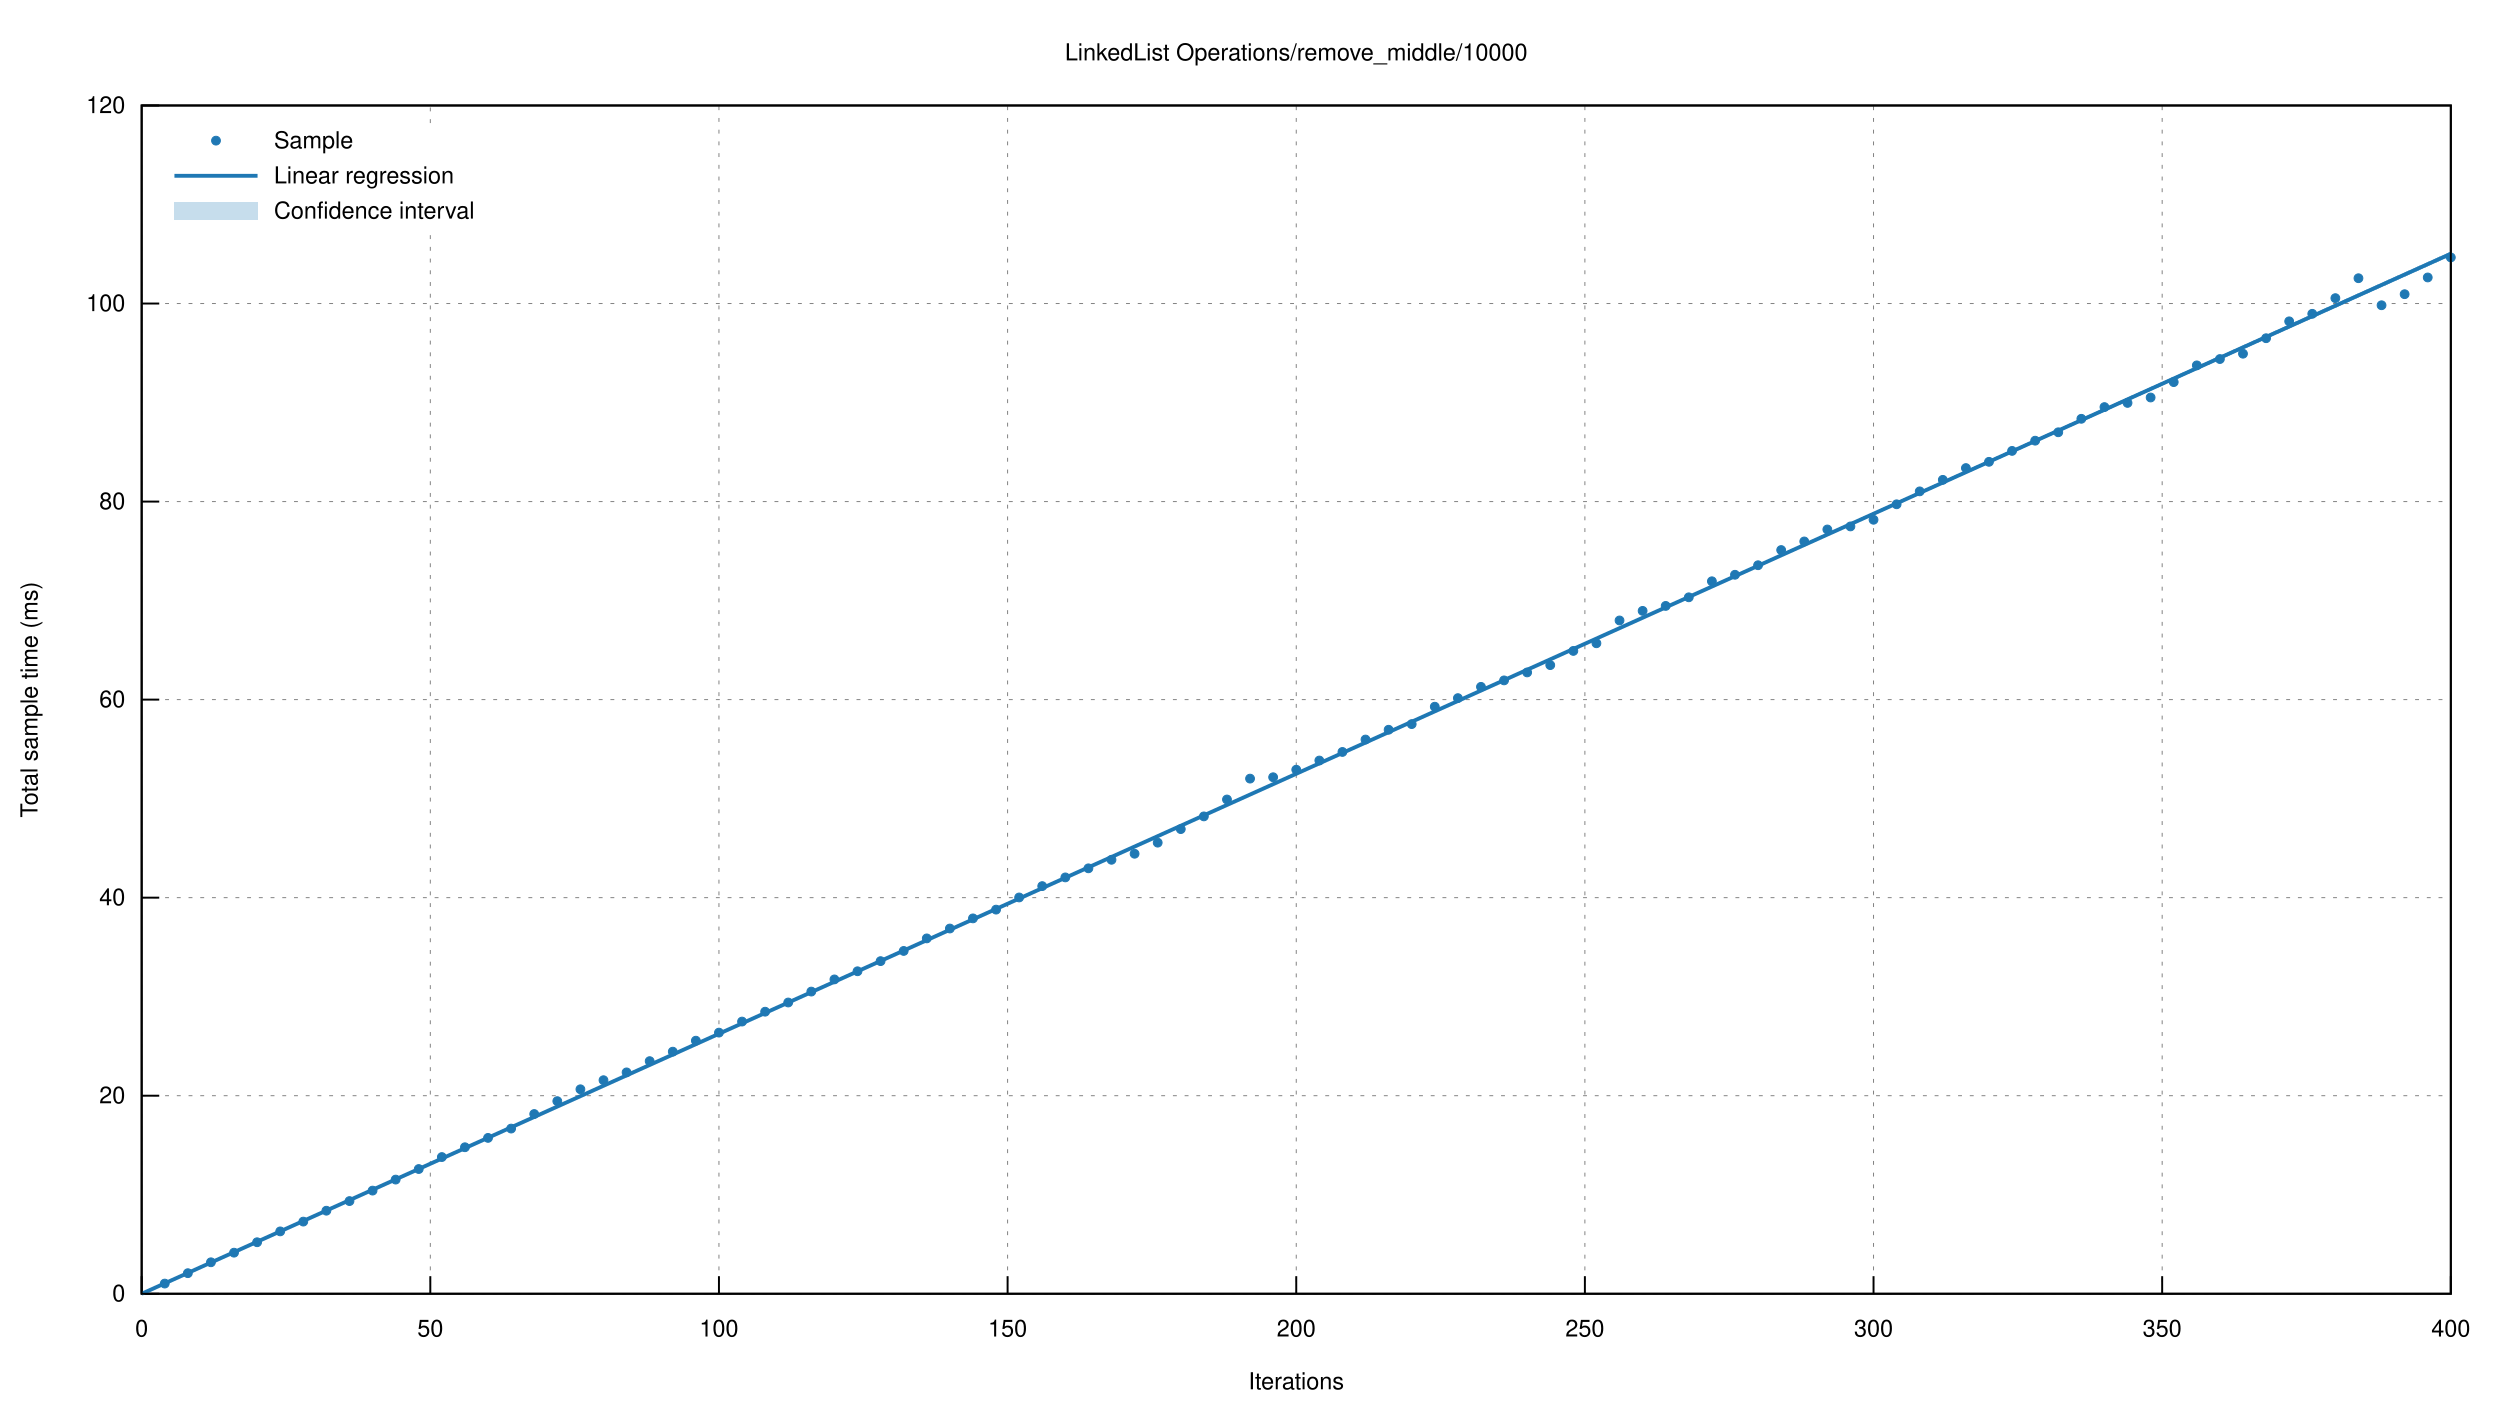
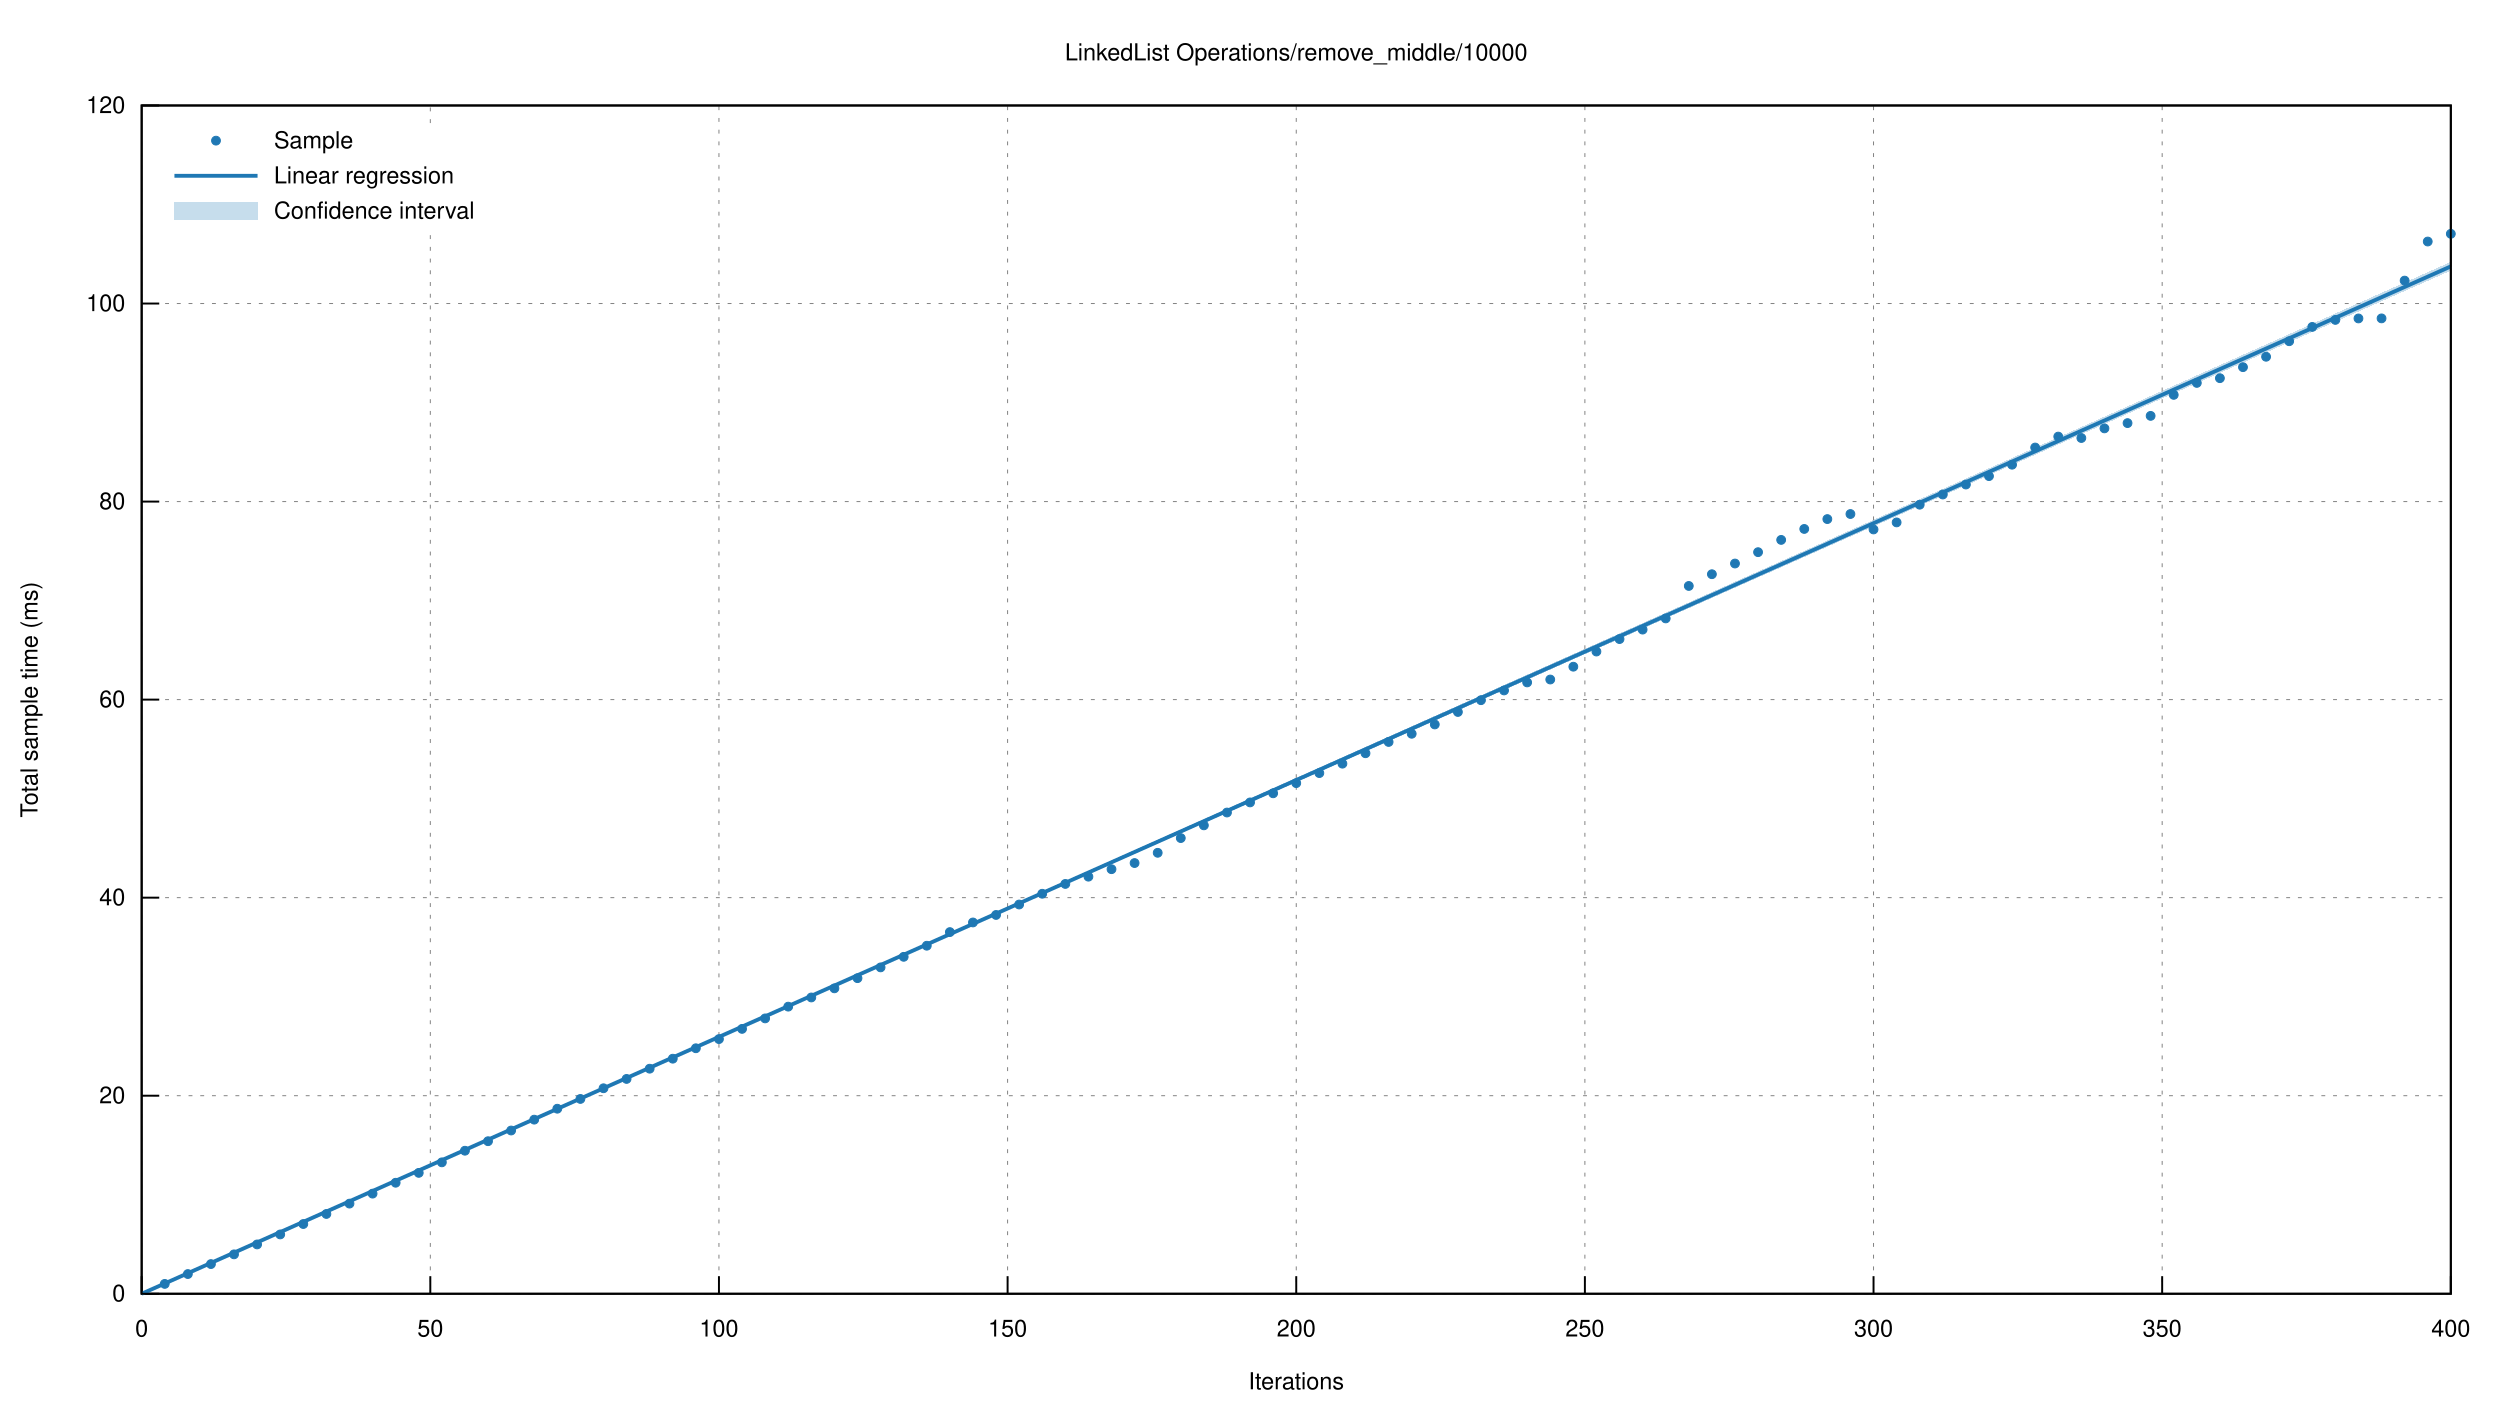
<svg xmlns="http://www.w3.org/2000/svg" xmlns:xlink="http://www.w3.org/1999/xlink" viewBox="0 0 1280 720">
  <g id="gnuplot_canvas">
    <rect x="0" y="0" width="1280" height="720" fill="none" />
    <defs>
      <circle id="gpDot" r="0.5" stroke-width="0.5" stroke="currentColor" />
      <path id="gpPt0" stroke-width="0.222" stroke="currentColor" d="M-1,0 h2 M0,-1 v2" />
      <path id="gpPt1" stroke-width="0.222" stroke="currentColor" d="M-1,-1 L1,1 M1,-1 L-1,1" />
      <path id="gpPt2" stroke-width="0.222" stroke="currentColor" d="M-1,0 L1,0 M0,-1 L0,1 M-1,-1 L1,1 M-1,1 L1,-1" />
      <rect id="gpPt3" stroke-width="0.222" stroke="currentColor" x="-1" y="-1" width="2" height="2" />
      <rect id="gpPt4" stroke-width="0.222" stroke="currentColor" fill="currentColor" x="-1" y="-1" width="2" height="2" />
      <circle id="gpPt5" stroke-width="0.222" stroke="currentColor" cx="0" cy="0" r="1" />
      <use xlink:href="#gpPt5" id="gpPt6" fill="currentColor" stroke="none" />
      <path id="gpPt7" stroke-width="0.222" stroke="currentColor" d="M0,-1.33 L-1.33,0.67 L1.33,0.67 z" />
      <use xlink:href="#gpPt7" id="gpPt8" fill="currentColor" stroke="none" />
      <use xlink:href="#gpPt7" id="gpPt9" stroke="currentColor" transform="rotate(180)" />
      <use xlink:href="#gpPt9" id="gpPt10" fill="currentColor" stroke="none" />
      <use xlink:href="#gpPt3" id="gpPt11" stroke="currentColor" transform="rotate(45)" />
      <use xlink:href="#gpPt11" id="gpPt12" fill="currentColor" stroke="none" />
      <path id="gpPt13" stroke-width="0.222" stroke="currentColor" d="M0,1.330 L1.265,0.411 L0.782,-1.067 L-0.782,-1.076 L-1.265,0.411 z" />
      <use xlink:href="#gpPt13" id="gpPt14" fill="currentColor" stroke="none" />
      <filter id="textbox" filterUnits="objectBoundingBox" x="0" y="0" height="1" width="1">
        <feFlood flood-color="white" flood-opacity="1" result="bgnd" />
        <feComposite in="SourceGraphic" in2="bgnd" operator="atop" />
      </filter>
      <filter id="greybox" filterUnits="objectBoundingBox" x="0" y="0" height="1" width="1">
        <feFlood flood-color="lightgrey" flood-opacity="1" result="grey" />
        <feComposite in="SourceGraphic" in2="grey" operator="atop" />
      </filter>
    </defs>
    <g fill="none" color="white" stroke="currentColor" stroke-width="1.00" stroke-linecap="butt" stroke-linejoin="miter">
</g>
    <g fill="none" color="black" stroke="currentColor" stroke-width="1.00" stroke-linecap="butt" stroke-linejoin="miter">
</g>
    <g fill="none" color="black" stroke="black" stroke-width="0.50" stroke-linecap="butt" stroke-linejoin="miter">
</g>
    <g fill="none" color="gray" stroke="currentColor" stroke-width="0.50" stroke-linecap="butt" stroke-linejoin="miter">
      <path stroke="gray" stroke-dasharray="2,4" class="gridline" d="M72.53,662.40 L1254.82,662.40  " />
    </g>
    <g fill="none" color="gray" stroke="gray" stroke-width="1.00" stroke-linecap="butt" stroke-linejoin="miter">
</g>
    <g fill="none" color="black" stroke="currentColor" stroke-width="1.00" stroke-linecap="butt" stroke-linejoin="miter">
      <path stroke="black" d="M72.53,662.40 L81.53,662.40  " />
      <g transform="translate(64.14,666.30)" stroke="none" fill="black" font-family="Helvetica" font-size="12.00" text-anchor="end">
        <text>
          <tspan font-family="Helvetica"> 0</tspan>
        </text>
      </g>
    </g>
    <g fill="none" color="black" stroke="currentColor" stroke-width="1.00" stroke-linecap="butt" stroke-linejoin="miter">
</g>
    <g fill="none" color="black" stroke="black" stroke-width="0.50" stroke-linecap="butt" stroke-linejoin="miter">
</g>
    <g fill="none" color="gray" stroke="currentColor" stroke-width="0.50" stroke-linecap="butt" stroke-linejoin="miter">
      <path stroke="gray" stroke-dasharray="2,4" class="gridline" d="M72.53,561.00 L1254.82,561.00  " />
    </g>
    <g fill="none" color="gray" stroke="gray" stroke-width="1.00" stroke-linecap="butt" stroke-linejoin="miter">
</g>
    <g fill="none" color="black" stroke="currentColor" stroke-width="1.00" stroke-linecap="butt" stroke-linejoin="miter">
      <path stroke="black" d="M72.53,561.00 L81.53,561.00  " />
      <g transform="translate(64.14,564.90)" stroke="none" fill="black" font-family="Helvetica" font-size="12.00" text-anchor="end">
        <text>
          <tspan font-family="Helvetica"> 20</tspan>
        </text>
      </g>
    </g>
    <g fill="none" color="black" stroke="currentColor" stroke-width="1.00" stroke-linecap="butt" stroke-linejoin="miter">
</g>
    <g fill="none" color="black" stroke="black" stroke-width="0.50" stroke-linecap="butt" stroke-linejoin="miter">
</g>
    <g fill="none" color="gray" stroke="currentColor" stroke-width="0.50" stroke-linecap="butt" stroke-linejoin="miter">
      <path stroke="gray" stroke-dasharray="2,4" class="gridline" d="M72.53,459.60 L1254.82,459.60  " />
    </g>
    <g fill="none" color="gray" stroke="gray" stroke-width="1.00" stroke-linecap="butt" stroke-linejoin="miter">
</g>
    <g fill="none" color="black" stroke="currentColor" stroke-width="1.00" stroke-linecap="butt" stroke-linejoin="miter">
      <path stroke="black" d="M72.53,459.60 L81.53,459.60  " />
      <g transform="translate(64.14,463.50)" stroke="none" fill="black" font-family="Helvetica" font-size="12.00" text-anchor="end">
        <text>
          <tspan font-family="Helvetica"> 40</tspan>
        </text>
      </g>
    </g>
    <g fill="none" color="black" stroke="currentColor" stroke-width="1.00" stroke-linecap="butt" stroke-linejoin="miter">
</g>
    <g fill="none" color="black" stroke="black" stroke-width="0.50" stroke-linecap="butt" stroke-linejoin="miter">
</g>
    <g fill="none" color="gray" stroke="currentColor" stroke-width="0.50" stroke-linecap="butt" stroke-linejoin="miter">
      <path stroke="gray" stroke-dasharray="2,4" class="gridline" d="M72.53,358.20 L1254.82,358.20  " />
    </g>
    <g fill="none" color="gray" stroke="gray" stroke-width="1.00" stroke-linecap="butt" stroke-linejoin="miter">
</g>
    <g fill="none" color="black" stroke="currentColor" stroke-width="1.00" stroke-linecap="butt" stroke-linejoin="miter">
      <path stroke="black" d="M72.53,358.20 L81.53,358.20  " />
      <g transform="translate(64.14,362.10)" stroke="none" fill="black" font-family="Helvetica" font-size="12.00" text-anchor="end">
        <text>
          <tspan font-family="Helvetica"> 60</tspan>
        </text>
      </g>
    </g>
    <g fill="none" color="black" stroke="currentColor" stroke-width="1.00" stroke-linecap="butt" stroke-linejoin="miter">
</g>
    <g fill="none" color="black" stroke="black" stroke-width="0.50" stroke-linecap="butt" stroke-linejoin="miter">
</g>
    <g fill="none" color="gray" stroke="currentColor" stroke-width="0.50" stroke-linecap="butt" stroke-linejoin="miter">
      <path stroke="gray" stroke-dasharray="2,4" class="gridline" d="M72.53,256.81 L1254.82,256.81  " />
    </g>
    <g fill="none" color="gray" stroke="gray" stroke-width="1.00" stroke-linecap="butt" stroke-linejoin="miter">
</g>
    <g fill="none" color="black" stroke="currentColor" stroke-width="1.00" stroke-linecap="butt" stroke-linejoin="miter">
      <path stroke="black" d="M72.53,256.81 L81.53,256.81  " />
      <g transform="translate(64.14,260.71)" stroke="none" fill="black" font-family="Helvetica" font-size="12.00" text-anchor="end">
        <text>
          <tspan font-family="Helvetica"> 80</tspan>
        </text>
      </g>
    </g>
    <g fill="none" color="black" stroke="currentColor" stroke-width="1.00" stroke-linecap="butt" stroke-linejoin="miter">
</g>
    <g fill="none" color="black" stroke="black" stroke-width="0.50" stroke-linecap="butt" stroke-linejoin="miter">
</g>
    <g fill="none" color="gray" stroke="currentColor" stroke-width="0.50" stroke-linecap="butt" stroke-linejoin="miter">
      <path stroke="gray" stroke-dasharray="2,4" class="gridline" d="M72.53,155.41 L1254.82,155.41  " />
    </g>
    <g fill="none" color="gray" stroke="gray" stroke-width="1.00" stroke-linecap="butt" stroke-linejoin="miter">
</g>
    <g fill="none" color="black" stroke="currentColor" stroke-width="1.00" stroke-linecap="butt" stroke-linejoin="miter">
      <path stroke="black" d="M72.53,155.41 L81.53,155.41  " />
      <g transform="translate(64.14,159.31)" stroke="none" fill="black" font-family="Helvetica" font-size="12.00" text-anchor="end">
        <text>
          <tspan font-family="Helvetica"> 100</tspan>
        </text>
      </g>
    </g>
    <g fill="none" color="black" stroke="currentColor" stroke-width="1.00" stroke-linecap="butt" stroke-linejoin="miter">
</g>
    <g fill="none" color="black" stroke="black" stroke-width="0.50" stroke-linecap="butt" stroke-linejoin="miter">
</g>
    <g fill="none" color="gray" stroke="currentColor" stroke-width="0.50" stroke-linecap="butt" stroke-linejoin="miter">
      <path stroke="gray" stroke-dasharray="2,4" class="gridline" d="M72.53,54.01 L1254.82,54.01  " />
    </g>
    <g fill="none" color="gray" stroke="gray" stroke-width="1.00" stroke-linecap="butt" stroke-linejoin="miter">
</g>
    <g fill="none" color="black" stroke="currentColor" stroke-width="1.00" stroke-linecap="butt" stroke-linejoin="miter">
      <path stroke="black" d="M72.53,54.01 L81.53,54.01  " />
      <g transform="translate(64.14,57.91)" stroke="none" fill="black" font-family="Helvetica" font-size="12.00" text-anchor="end">
        <text>
          <tspan font-family="Helvetica"> 120</tspan>
        </text>
      </g>
    </g>
    <g fill="none" color="black" stroke="currentColor" stroke-width="1.00" stroke-linecap="butt" stroke-linejoin="miter">
</g>
    <g fill="none" color="black" stroke="black" stroke-width="0.50" stroke-linecap="butt" stroke-linejoin="miter">
</g>
    <g fill="none" color="gray" stroke="currentColor" stroke-width="0.50" stroke-linecap="butt" stroke-linejoin="miter">
      <path stroke="gray" stroke-dasharray="2,4" class="gridline" d="M72.53,662.40 L72.53,54.01  " />
    </g>
    <g fill="none" color="gray" stroke="gray" stroke-width="1.00" stroke-linecap="butt" stroke-linejoin="miter">
</g>
    <g fill="none" color="black" stroke="currentColor" stroke-width="1.00" stroke-linecap="butt" stroke-linejoin="miter">
      <path stroke="black" d="M72.53,662.40 L72.53,653.40  " />
      <g transform="translate(72.53,684.30)" stroke="none" fill="black" font-family="Helvetica" font-size="12.00" text-anchor="middle">
        <text>
          <tspan font-family="Helvetica"> 0</tspan>
        </text>
      </g>
    </g>
    <g fill="none" color="black" stroke="currentColor" stroke-width="1.00" stroke-linecap="butt" stroke-linejoin="miter">
</g>
    <g fill="none" color="black" stroke="black" stroke-width="0.50" stroke-linecap="butt" stroke-linejoin="miter">
</g>
    <g fill="none" color="gray" stroke="currentColor" stroke-width="0.50" stroke-linecap="butt" stroke-linejoin="miter">
      <path stroke="gray" stroke-dasharray="2,4" class="gridline" d="M220.32,662.40 L220.32,117.01 M220.32,63.01 L220.32,54.01  " />
    </g>
    <g fill="none" color="gray" stroke="gray" stroke-width="1.00" stroke-linecap="butt" stroke-linejoin="miter">
</g>
    <g fill="none" color="black" stroke="currentColor" stroke-width="1.00" stroke-linecap="butt" stroke-linejoin="miter">
      <path stroke="black" d="M220.32,662.40 L220.32,653.40  " />
      <g transform="translate(220.32,684.30)" stroke="none" fill="black" font-family="Helvetica" font-size="12.00" text-anchor="middle">
        <text>
          <tspan font-family="Helvetica"> 50</tspan>
        </text>
      </g>
    </g>
    <g fill="none" color="black" stroke="currentColor" stroke-width="1.00" stroke-linecap="butt" stroke-linejoin="miter">
</g>
    <g fill="none" color="black" stroke="black" stroke-width="0.50" stroke-linecap="butt" stroke-linejoin="miter">
</g>
    <g fill="none" color="gray" stroke="currentColor" stroke-width="0.50" stroke-linecap="butt" stroke-linejoin="miter">
      <path stroke="gray" stroke-dasharray="2,4" class="gridline" d="M368.10,662.40 L368.10,54.01  " />
    </g>
    <g fill="none" color="gray" stroke="gray" stroke-width="1.00" stroke-linecap="butt" stroke-linejoin="miter">
</g>
    <g fill="none" color="black" stroke="currentColor" stroke-width="1.00" stroke-linecap="butt" stroke-linejoin="miter">
      <path stroke="black" d="M368.10,662.40 L368.10,653.40  " />
      <g transform="translate(368.10,684.30)" stroke="none" fill="black" font-family="Helvetica" font-size="12.00" text-anchor="middle">
        <text>
          <tspan font-family="Helvetica"> 100</tspan>
        </text>
      </g>
    </g>
    <g fill="none" color="black" stroke="currentColor" stroke-width="1.00" stroke-linecap="butt" stroke-linejoin="miter">
</g>
    <g fill="none" color="black" stroke="black" stroke-width="0.50" stroke-linecap="butt" stroke-linejoin="miter">
</g>
    <g fill="none" color="gray" stroke="currentColor" stroke-width="0.50" stroke-linecap="butt" stroke-linejoin="miter">
      <path stroke="gray" stroke-dasharray="2,4" class="gridline" d="M515.89,662.40 L515.89,54.01  " />
    </g>
    <g fill="none" color="gray" stroke="gray" stroke-width="1.00" stroke-linecap="butt" stroke-linejoin="miter">
</g>
    <g fill="none" color="black" stroke="currentColor" stroke-width="1.00" stroke-linecap="butt" stroke-linejoin="miter">
      <path stroke="black" d="M515.89,662.40 L515.89,653.40  " />
      <g transform="translate(515.89,684.30)" stroke="none" fill="black" font-family="Helvetica" font-size="12.00" text-anchor="middle">
        <text>
          <tspan font-family="Helvetica"> 150</tspan>
        </text>
      </g>
    </g>
    <g fill="none" color="black" stroke="currentColor" stroke-width="1.00" stroke-linecap="butt" stroke-linejoin="miter">
</g>
    <g fill="none" color="black" stroke="black" stroke-width="0.50" stroke-linecap="butt" stroke-linejoin="miter">
</g>
    <g fill="none" color="gray" stroke="currentColor" stroke-width="0.50" stroke-linecap="butt" stroke-linejoin="miter">
      <path stroke="gray" stroke-dasharray="2,4" class="gridline" d="M663.68,662.40 L663.68,54.01  " />
    </g>
    <g fill="none" color="gray" stroke="gray" stroke-width="1.00" stroke-linecap="butt" stroke-linejoin="miter">
</g>
    <g fill="none" color="black" stroke="currentColor" stroke-width="1.00" stroke-linecap="butt" stroke-linejoin="miter">
      <path stroke="black" d="M663.68,662.40 L663.68,653.40  " />
      <g transform="translate(663.68,684.30)" stroke="none" fill="black" font-family="Helvetica" font-size="12.00" text-anchor="middle">
        <text>
          <tspan font-family="Helvetica"> 200</tspan>
        </text>
      </g>
    </g>
    <g fill="none" color="black" stroke="currentColor" stroke-width="1.00" stroke-linecap="butt" stroke-linejoin="miter">
</g>
    <g fill="none" color="black" stroke="black" stroke-width="0.50" stroke-linecap="butt" stroke-linejoin="miter">
</g>
    <g fill="none" color="gray" stroke="currentColor" stroke-width="0.50" stroke-linecap="butt" stroke-linejoin="miter">
      <path stroke="gray" stroke-dasharray="2,4" class="gridline" d="M811.46,662.40 L811.46,54.01  " />
    </g>
    <g fill="none" color="gray" stroke="gray" stroke-width="1.00" stroke-linecap="butt" stroke-linejoin="miter">
</g>
    <g fill="none" color="black" stroke="currentColor" stroke-width="1.00" stroke-linecap="butt" stroke-linejoin="miter">
      <path stroke="black" d="M811.46,662.40 L811.46,653.40  " />
      <g transform="translate(811.46,684.30)" stroke="none" fill="black" font-family="Helvetica" font-size="12.00" text-anchor="middle">
        <text>
          <tspan font-family="Helvetica"> 250</tspan>
        </text>
      </g>
    </g>
    <g fill="none" color="black" stroke="currentColor" stroke-width="1.00" stroke-linecap="butt" stroke-linejoin="miter">
</g>
    <g fill="none" color="black" stroke="black" stroke-width="0.50" stroke-linecap="butt" stroke-linejoin="miter">
</g>
    <g fill="none" color="gray" stroke="currentColor" stroke-width="0.50" stroke-linecap="butt" stroke-linejoin="miter">
      <path stroke="gray" stroke-dasharray="2,4" class="gridline" d="M959.25,662.40 L959.25,54.01  " />
    </g>
    <g fill="none" color="gray" stroke="gray" stroke-width="1.00" stroke-linecap="butt" stroke-linejoin="miter">
</g>
    <g fill="none" color="black" stroke="currentColor" stroke-width="1.00" stroke-linecap="butt" stroke-linejoin="miter">
      <path stroke="black" d="M959.25,662.40 L959.25,653.40  " />
      <g transform="translate(959.25,684.30)" stroke="none" fill="black" font-family="Helvetica" font-size="12.00" text-anchor="middle">
        <text>
          <tspan font-family="Helvetica"> 300</tspan>
        </text>
      </g>
    </g>
    <g fill="none" color="black" stroke="currentColor" stroke-width="1.00" stroke-linecap="butt" stroke-linejoin="miter">
</g>
    <g fill="none" color="black" stroke="black" stroke-width="0.50" stroke-linecap="butt" stroke-linejoin="miter">
</g>
    <g fill="none" color="gray" stroke="currentColor" stroke-width="0.50" stroke-linecap="butt" stroke-linejoin="miter">
      <path stroke="gray" stroke-dasharray="2,4" class="gridline" d="M1107.03,662.40 L1107.03,54.01  " />
    </g>
    <g fill="none" color="gray" stroke="gray" stroke-width="1.00" stroke-linecap="butt" stroke-linejoin="miter">
</g>
    <g fill="none" color="black" stroke="currentColor" stroke-width="1.00" stroke-linecap="butt" stroke-linejoin="miter">
      <path stroke="black" d="M1107.03,662.40 L1107.03,653.40  " />
      <g transform="translate(1107.03,684.30)" stroke="none" fill="black" font-family="Helvetica" font-size="12.00" text-anchor="middle">
        <text>
          <tspan font-family="Helvetica"> 350</tspan>
        </text>
      </g>
    </g>
    <g fill="none" color="black" stroke="currentColor" stroke-width="1.00" stroke-linecap="butt" stroke-linejoin="miter">
</g>
    <g fill="none" color="black" stroke="black" stroke-width="0.50" stroke-linecap="butt" stroke-linejoin="miter">
</g>
    <g fill="none" color="gray" stroke="currentColor" stroke-width="0.50" stroke-linecap="butt" stroke-linejoin="miter">
      <path stroke="gray" stroke-dasharray="2,4" class="gridline" d="M1254.82,662.40 L1254.82,54.01  " />
    </g>
    <g fill="none" color="gray" stroke="gray" stroke-width="1.00" stroke-linecap="butt" stroke-linejoin="miter">
</g>
    <g fill="none" color="black" stroke="currentColor" stroke-width="1.00" stroke-linecap="butt" stroke-linejoin="miter">
      <path stroke="black" d="M1254.82,662.40 L1254.82,653.40  " />
      <g transform="translate(1254.82,684.30)" stroke="none" fill="black" font-family="Helvetica" font-size="12.00" text-anchor="middle">
        <text>
          <tspan font-family="Helvetica"> 400</tspan>
        </text>
      </g>
    </g>
    <g fill="none" color="black" stroke="currentColor" stroke-width="1.00" stroke-linecap="butt" stroke-linejoin="miter">
</g>
    <g fill="none" color="black" stroke="currentColor" stroke-width="1.00" stroke-linecap="butt" stroke-linejoin="miter">
      <path stroke="black" d="M72.53,54.01 L72.53,662.40 L1254.82,662.40 L1254.82,54.01 L72.53,54.01 Z  " />
    </g>
    <g fill="none" color="black" stroke="currentColor" stroke-width="1.00" stroke-linecap="butt" stroke-linejoin="miter">
</g>
    <g id="gnuplot_plot_1">
      <g fill="none" color="black" stroke="currentColor" stroke-width="1.00" stroke-linecap="butt" stroke-linejoin="miter">
        <g transform="translate(140.26,75.91)" stroke="none" fill="black" font-family="Helvetica" font-size="12.00" text-anchor="start">
          <text>
            <tspan font-family="Helvetica">Sample</tspan>
          </text>
        </g>
      </g>
      <g fill="none" color="black" stroke="currentColor" stroke-width="1.00" stroke-linecap="butt" stroke-linejoin="miter">
-         <use xlink:href="#gpPt6" transform="translate(84.35,657.19) scale(2.25)" color="rgb( 31, 120, 180)" />
-         <use xlink:href="#gpPt6" transform="translate(96.18,651.87) scale(2.25)" color="rgb( 31, 120, 180)" />
-         <use xlink:href="#gpPt6" transform="translate(108.00,646.29) scale(2.25)" color="rgb( 31, 120, 180)" />
-         <use xlink:href="#gpPt6" transform="translate(119.82,641.37) scale(2.25)" color="rgb( 31, 120, 180)" />
-         <use xlink:href="#gpPt6" transform="translate(131.64,636.03) scale(2.25)" color="rgb( 31, 120, 180)" />
-         <use xlink:href="#gpPt6" transform="translate(143.47,630.47) scale(2.25)" color="rgb( 31, 120, 180)" />
-         <use xlink:href="#gpPt6" transform="translate(155.29,625.46) scale(2.25)" color="rgb( 31, 120, 180)" />
-         <use xlink:href="#gpPt6" transform="translate(167.11,619.88) scale(2.25)" color="rgb( 31, 120, 180)" />
-         <use xlink:href="#gpPt6" transform="translate(178.94,614.95) scale(2.25)" color="rgb( 31, 120, 180)" />
-         <use xlink:href="#gpPt6" transform="translate(190.76,609.59) scale(2.25)" color="rgb( 31, 120, 180)" />
-         <use xlink:href="#gpPt6" transform="translate(202.58,603.95) scale(2.25)" color="rgb( 31, 120, 180)" />
-         <use xlink:href="#gpPt6" transform="translate(214.40,598.54) scale(2.25)" color="rgb( 31, 120, 180)" />
-         <use xlink:href="#gpPt6" transform="translate(226.23,592.41) scale(2.25)" color="rgb( 31, 120, 180)" />
-         <use xlink:href="#gpPt6" transform="translate(238.05,587.39) scale(2.25)" color="rgb( 31, 120, 180)" />
-         <use xlink:href="#gpPt6" transform="translate(249.87,582.60) scale(2.25)" color="rgb( 31, 120, 180)" />
-         <use xlink:href="#gpPt6" transform="translate(261.70,577.83) scale(2.25)" color="rgb( 31, 120, 180)" />
-         <use xlink:href="#gpPt6" transform="translate(273.52,570.38) scale(2.25)" color="rgb( 31, 120, 180)" />
-         <use xlink:href="#gpPt6" transform="translate(285.34,563.79) scale(2.25)" color="rgb( 31, 120, 180)" />
-         <use xlink:href="#gpPt6" transform="translate(297.17,557.71) scale(2.25)" color="rgb( 31, 120, 180)" />
-         <use xlink:href="#gpPt6" transform="translate(308.99,553.06) scale(2.25)" color="rgb( 31, 120, 180)" />
-         <use xlink:href="#gpPt6" transform="translate(320.81,549.06) scale(2.25)" color="rgb( 31, 120, 180)" />
-         <use xlink:href="#gpPt6" transform="translate(332.63,543.30) scale(2.25)" color="rgb( 31, 120, 180)" />
-         <use xlink:href="#gpPt6" transform="translate(344.46,538.45) scale(2.25)" color="rgb( 31, 120, 180)" />
-         <use xlink:href="#gpPt6" transform="translate(356.28,532.83) scale(2.25)" color="rgb( 31, 120, 180)" />
-         <use xlink:href="#gpPt6" transform="translate(368.10,528.70) scale(2.25)" color="rgb( 31, 120, 180)" />
-         <use xlink:href="#gpPt6" transform="translate(379.93,523.04) scale(2.25)" color="rgb( 31, 120, 180)" />
-         <use xlink:href="#gpPt6" transform="translate(391.75,517.99) scale(2.25)" color="rgb( 31, 120, 180)" />
-         <use xlink:href="#gpPt6" transform="translate(403.57,513.28) scale(2.25)" color="rgb( 31, 120, 180)" />
-         <use xlink:href="#gpPt6" transform="translate(415.39,507.69) scale(2.25)" color="rgb( 31, 120, 180)" />
-         <use xlink:href="#gpPt6" transform="translate(427.22,501.46) scale(2.25)" color="rgb( 31, 120, 180)" />
-         <use xlink:href="#gpPt6" transform="translate(439.04,497.29) scale(2.25)" color="rgb( 31, 120, 180)" />
-         <use xlink:href="#gpPt6" transform="translate(450.86,492.10) scale(2.25)" color="rgb( 31, 120, 180)" />
-         <use xlink:href="#gpPt6" transform="translate(462.69,486.88) scale(2.25)" color="rgb( 31, 120, 180)" />
-         <use xlink:href="#gpPt6" transform="translate(474.51,480.46) scale(2.25)" color="rgb( 31, 120, 180)" />
-         <use xlink:href="#gpPt6" transform="translate(486.33,475.40) scale(2.25)" color="rgb( 31, 120, 180)" />
-         <use xlink:href="#gpPt6" transform="translate(498.15,470.21) scale(2.25)" color="rgb( 31, 120, 180)" />
-         <use xlink:href="#gpPt6" transform="translate(509.98,465.73) scale(2.25)" color="rgb( 31, 120, 180)" />
-         <use xlink:href="#gpPt6" transform="translate(521.80,459.50) scale(2.25)" color="rgb( 31, 120, 180)" />
-         <use xlink:href="#gpPt6" transform="translate(533.62,453.69) scale(2.25)" color="rgb( 31, 120, 180)" />
-         <use xlink:href="#gpPt6" transform="translate(545.45,449.23) scale(2.25)" color="rgb( 31, 120, 180)" />
-         <use xlink:href="#gpPt6" transform="translate(557.27,444.58) scale(2.25)" color="rgb( 31, 120, 180)" />
-         <use xlink:href="#gpPt6" transform="translate(569.09,440.21) scale(2.25)" color="rgb( 31, 120, 180)" />
-         <use xlink:href="#gpPt6" transform="translate(580.91,437.12) scale(2.25)" color="rgb( 31, 120, 180)" />
-         <use xlink:href="#gpPt6" transform="translate(592.74,431.44) scale(2.25)" color="rgb( 31, 120, 180)" />
-         <use xlink:href="#gpPt6" transform="translate(604.56,424.50) scale(2.25)" color="rgb( 31, 120, 180)" />
-         <use xlink:href="#gpPt6" transform="translate(616.38,417.99) scale(2.25)" color="rgb( 31, 120, 180)" />
-         <use xlink:href="#gpPt6" transform="translate(628.21,409.34) scale(2.25)" color="rgb( 31, 120, 180)" />
-         <use xlink:href="#gpPt6" transform="translate(640.03,398.65) scale(2.25)" color="rgb( 31, 120, 180)" />
-         <use xlink:href="#gpPt6" transform="translate(651.85,397.95) scale(2.25)" color="rgb( 31, 120, 180)" />
-         <use xlink:href="#gpPt6" transform="translate(663.68,394.09) scale(2.25)" color="rgb( 31, 120, 180)" />
-         <use xlink:href="#gpPt6" transform="translate(675.50,389.39) scale(2.25)" color="rgb( 31, 120, 180)" />
-         <use xlink:href="#gpPt6" transform="translate(687.32,385.00) scale(2.25)" color="rgb( 31, 120, 180)" />
-         <use xlink:href="#gpPt6" transform="translate(699.14,378.64) scale(2.25)" color="rgb( 31, 120, 180)" />
-         <use xlink:href="#gpPt6" transform="translate(710.97,373.63) scale(2.25)" color="rgb( 31, 120, 180)" />
-         <use xlink:href="#gpPt6" transform="translate(722.79,370.74) scale(2.25)" color="rgb( 31, 120, 180)" />
-         <use xlink:href="#gpPt6" transform="translate(734.61,361.83) scale(2.25)" color="rgb( 31, 120, 180)" />
-         <use xlink:href="#gpPt6" transform="translate(746.44,357.44) scale(2.25)" color="rgb( 31, 120, 180)" />
-         <use xlink:href="#gpPt6" transform="translate(758.26,351.67) scale(2.25)" color="rgb( 31, 120, 180)" />
-         <use xlink:href="#gpPt6" transform="translate(770.08,348.36) scale(2.25)" color="rgb( 31, 120, 180)" />
-         <use xlink:href="#gpPt6" transform="translate(781.90,344.28) scale(2.25)" color="rgb( 31, 120, 180)" />
-         <use xlink:href="#gpPt6" transform="translate(793.73,340.54) scale(2.25)" color="rgb( 31, 120, 180)" />
-         <use xlink:href="#gpPt6" transform="translate(805.55,333.27) scale(2.25)" color="rgb( 31, 120, 180)" />
-         <use xlink:href="#gpPt6" transform="translate(817.37,329.36) scale(2.25)" color="rgb( 31, 120, 180)" />
-         <use xlink:href="#gpPt6" transform="translate(829.20,317.67) scale(2.25)" color="rgb( 31, 120, 180)" />
-         <use xlink:href="#gpPt6" transform="translate(841.02,312.77) scale(2.25)" color="rgb( 31, 120, 180)" />
-         <use xlink:href="#gpPt6" transform="translate(852.84,310.23) scale(2.25)" color="rgb( 31, 120, 180)" />
-         <use xlink:href="#gpPt6" transform="translate(864.66,305.82) scale(2.25)" color="rgb( 31, 120, 180)" />
-         <use xlink:href="#gpPt6" transform="translate(876.49,297.61) scale(2.25)" color="rgb( 31, 120, 180)" />
-         <use xlink:href="#gpPt6" transform="translate(888.31,294.28) scale(2.25)" color="rgb( 31, 120, 180)" />
-         <use xlink:href="#gpPt6" transform="translate(900.13,289.40) scale(2.25)" color="rgb( 31, 120, 180)" />
-         <use xlink:href="#gpPt6" transform="translate(911.96,281.62) scale(2.25)" color="rgb( 31, 120, 180)" />
-         <use xlink:href="#gpPt6" transform="translate(923.78,277.22) scale(2.25)" color="rgb( 31, 120, 180)" />
-         <use xlink:href="#gpPt6" transform="translate(935.60,271.09) scale(2.25)" color="rgb( 31, 120, 180)" />
-         <use xlink:href="#gpPt6" transform="translate(947.42,269.53) scale(2.25)" color="rgb( 31, 120, 180)" />
-         <use xlink:href="#gpPt6" transform="translate(959.25,266.12) scale(2.25)" color="rgb( 31, 120, 180)" />
-         <use xlink:href="#gpPt6" transform="translate(971.07,258.20) scale(2.25)" color="rgb( 31, 120, 180)" />
-         <use xlink:href="#gpPt6" transform="translate(982.89,251.58) scale(2.25)" color="rgb( 31, 120, 180)" />
-         <use xlink:href="#gpPt6" transform="translate(994.72,245.68) scale(2.25)" color="rgb( 31, 120, 180)" />
-         <use xlink:href="#gpPt6" transform="translate(1006.54,239.65) scale(2.25)" color="rgb( 31, 120, 180)" />
-         <use xlink:href="#gpPt6" transform="translate(1018.36,236.45) scale(2.25)" color="rgb( 31, 120, 180)" />
-         <use xlink:href="#gpPt6" transform="translate(1030.18,230.86) scale(2.25)" color="rgb( 31, 120, 180)" />
-         <use xlink:href="#gpPt6" transform="translate(1042.01,225.63) scale(2.25)" color="rgb( 31, 120, 180)" />
-         <use xlink:href="#gpPt6" transform="translate(1053.83,221.33) scale(2.25)" color="rgb( 31, 120, 180)" />
-         <use xlink:href="#gpPt6" transform="translate(1065.65,214.42) scale(2.25)" color="rgb( 31, 120, 180)" />
-         <use xlink:href="#gpPt6" transform="translate(1077.48,208.43) scale(2.25)" color="rgb( 31, 120, 180)" />
-         <use xlink:href="#gpPt6" transform="translate(1089.30,206.29) scale(2.25)" color="rgb( 31, 120, 180)" />
-         <use xlink:href="#gpPt6" transform="translate(1101.12,203.52) scale(2.25)" color="rgb( 31, 120, 180)" />
-         <use xlink:href="#gpPt6" transform="translate(1112.95,195.64) scale(2.25)" color="rgb( 31, 120, 180)" />
-         <use xlink:href="#gpPt6" transform="translate(1124.77,187.07) scale(2.25)" color="rgb( 31, 120, 180)" />
-         <use xlink:href="#gpPt6" transform="translate(1136.59,183.83) scale(2.25)" color="rgb( 31, 120, 180)" />
-         <use xlink:href="#gpPt6" transform="translate(1148.41,181.10) scale(2.25)" color="rgb( 31, 120, 180)" />
-         <use xlink:href="#gpPt6" transform="translate(1160.24,173.17) scale(2.25)" color="rgb( 31, 120, 180)" />
-         <use xlink:href="#gpPt6" transform="translate(1172.06,164.52) scale(2.25)" color="rgb( 31, 120, 180)" />
-         <use xlink:href="#gpPt6" transform="translate(1183.88,160.67) scale(2.25)" color="rgb( 31, 120, 180)" />
-         <use xlink:href="#gpPt6" transform="translate(1195.71,152.65) scale(2.25)" color="rgb( 31, 120, 180)" />
-         <use xlink:href="#gpPt6" transform="translate(1207.53,142.45) scale(2.25)" color="rgb( 31, 120, 180)" />
-         <use xlink:href="#gpPt6" transform="translate(1219.35,156.29) scale(2.25)" color="rgb( 31, 120, 180)" />
-         <use xlink:href="#gpPt6" transform="translate(1231.17,150.63) scale(2.25)" color="rgb( 31, 120, 180)" />
-         <use xlink:href="#gpPt6" transform="translate(1243.00,142.06) scale(2.25)" color="rgb( 31, 120, 180)" />
-         <use xlink:href="#gpPt6" transform="translate(1254.82,131.81) scale(2.25)" color="rgb( 31, 120, 180)" />
+         <use xlink:href="#gpPt6" transform="translate(84.35,657.36) scale(2.25)" color="rgb( 31, 120, 180)" />
+         <use xlink:href="#gpPt6" transform="translate(96.18,652.31) scale(2.25)" color="rgb( 31, 120, 180)" />
+         <use xlink:href="#gpPt6" transform="translate(108.00,647.21) scale(2.25)" color="rgb( 31, 120, 180)" />
+         <use xlink:href="#gpPt6" transform="translate(119.82,642.23) scale(2.25)" color="rgb( 31, 120, 180)" />
+         <use xlink:href="#gpPt6" transform="translate(131.64,637.15) scale(2.25)" color="rgb( 31, 120, 180)" />
+         <use xlink:href="#gpPt6" transform="translate(143.47,632.03) scale(2.25)" color="rgb( 31, 120, 180)" />
+         <use xlink:href="#gpPt6" transform="translate(155.29,626.70) scale(2.25)" color="rgb( 31, 120, 180)" />
+         <use xlink:href="#gpPt6" transform="translate(167.11,621.55) scale(2.25)" color="rgb( 31, 120, 180)" />
+         <use xlink:href="#gpPt6" transform="translate(178.94,616.25) scale(2.25)" color="rgb( 31, 120, 180)" />
+         <use xlink:href="#gpPt6" transform="translate(190.76,611.14) scale(2.25)" color="rgb( 31, 120, 180)" />
+         <use xlink:href="#gpPt6" transform="translate(202.58,605.56) scale(2.25)" color="rgb( 31, 120, 180)" />
+         <use xlink:href="#gpPt6" transform="translate(214.40,600.51) scale(2.25)" color="rgb( 31, 120, 180)" />
+         <use xlink:href="#gpPt6" transform="translate(226.23,595.12) scale(2.25)" color="rgb( 31, 120, 180)" />
+         <use xlink:href="#gpPt6" transform="translate(238.05,589.17) scale(2.25)" color="rgb( 31, 120, 180)" />
+         <use xlink:href="#gpPt6" transform="translate(249.87,584.30) scale(2.25)" color="rgb( 31, 120, 180)" />
+         <use xlink:href="#gpPt6" transform="translate(261.70,578.82) scale(2.25)" color="rgb( 31, 120, 180)" />
+         <use xlink:href="#gpPt6" transform="translate(273.52,573.26) scale(2.25)" color="rgb( 31, 120, 180)" />
+         <use xlink:href="#gpPt6" transform="translate(285.34,567.66) scale(2.25)" color="rgb( 31, 120, 180)" />
+         <use xlink:href="#gpPt6" transform="translate(297.17,562.66) scale(2.25)" color="rgb( 31, 120, 180)" />
+         <use xlink:href="#gpPt6" transform="translate(308.99,557.19) scale(2.25)" color="rgb( 31, 120, 180)" />
+         <use xlink:href="#gpPt6" transform="translate(320.81,552.41) scale(2.25)" color="rgb( 31, 120, 180)" />
+         <use xlink:href="#gpPt6" transform="translate(332.63,547.17) scale(2.25)" color="rgb( 31, 120, 180)" />
+         <use xlink:href="#gpPt6" transform="translate(344.46,542.05) scale(2.25)" color="rgb( 31, 120, 180)" />
+         <use xlink:href="#gpPt6" transform="translate(356.28,536.71) scale(2.25)" color="rgb( 31, 120, 180)" />
+         <use xlink:href="#gpPt6" transform="translate(368.10,532.01) scale(2.25)" color="rgb( 31, 120, 180)" />
+         <use xlink:href="#gpPt6" transform="translate(379.93,526.79) scale(2.25)" color="rgb( 31, 120, 180)" />
+         <use xlink:href="#gpPt6" transform="translate(391.75,521.42) scale(2.25)" color="rgb( 31, 120, 180)" />
+         <use xlink:href="#gpPt6" transform="translate(403.57,515.40) scale(2.25)" color="rgb( 31, 120, 180)" />
+         <use xlink:href="#gpPt6" transform="translate(415.39,510.70) scale(2.25)" color="rgb( 31, 120, 180)" />
+         <use xlink:href="#gpPt6" transform="translate(427.22,506.03) scale(2.25)" color="rgb( 31, 120, 180)" />
+         <use xlink:href="#gpPt6" transform="translate(439.04,500.82) scale(2.25)" color="rgb( 31, 120, 180)" />
+         <use xlink:href="#gpPt6" transform="translate(450.86,495.30) scale(2.25)" color="rgb( 31, 120, 180)" />
+         <use xlink:href="#gpPt6" transform="translate(462.69,489.89) scale(2.25)" color="rgb( 31, 120, 180)" />
+         <use xlink:href="#gpPt6" transform="translate(474.51,484.21) scale(2.25)" color="rgb( 31, 120, 180)" />
+         <use xlink:href="#gpPt6" transform="translate(486.33,477.23) scale(2.25)" color="rgb( 31, 120, 180)" />
+         <use xlink:href="#gpPt6" transform="translate(498.15,472.30) scale(2.25)" color="rgb( 31, 120, 180)" />
+         <use xlink:href="#gpPt6" transform="translate(509.98,468.46) scale(2.25)" color="rgb( 31, 120, 180)" />
+         <use xlink:href="#gpPt6" transform="translate(521.80,463.11) scale(2.25)" color="rgb( 31, 120, 180)" />
+         <use xlink:href="#gpPt6" transform="translate(533.62,457.60) scale(2.25)" color="rgb( 31, 120, 180)" />
+         <use xlink:href="#gpPt6" transform="translate(545.45,452.58) scale(2.25)" color="rgb( 31, 120, 180)" />
+         <use xlink:href="#gpPt6" transform="translate(557.27,448.86) scale(2.25)" color="rgb( 31, 120, 180)" />
+         <use xlink:href="#gpPt6" transform="translate(569.09,445.03) scale(2.25)" color="rgb( 31, 120, 180)" />
+         <use xlink:href="#gpPt6" transform="translate(580.91,441.88) scale(2.25)" color="rgb( 31, 120, 180)" />
+         <use xlink:href="#gpPt6" transform="translate(592.74,436.63) scale(2.25)" color="rgb( 31, 120, 180)" />
+         <use xlink:href="#gpPt6" transform="translate(604.56,429.09) scale(2.25)" color="rgb( 31, 120, 180)" />
+         <use xlink:href="#gpPt6" transform="translate(616.38,422.58) scale(2.25)" color="rgb( 31, 120, 180)" />
+         <use xlink:href="#gpPt6" transform="translate(628.21,416.01) scale(2.25)" color="rgb( 31, 120, 180)" />
+         <use xlink:href="#gpPt6" transform="translate(640.03,410.84) scale(2.25)" color="rgb( 31, 120, 180)" />
+         <use xlink:href="#gpPt6" transform="translate(651.85,406.17) scale(2.25)" color="rgb( 31, 120, 180)" />
+         <use xlink:href="#gpPt6" transform="translate(663.68,400.96) scale(2.25)" color="rgb( 31, 120, 180)" />
+         <use xlink:href="#gpPt6" transform="translate(675.50,395.82) scale(2.25)" color="rgb( 31, 120, 180)" />
+         <use xlink:href="#gpPt6" transform="translate(687.32,391.00) scale(2.25)" color="rgb( 31, 120, 180)" />
+         <use xlink:href="#gpPt6" transform="translate(699.14,385.67) scale(2.25)" color="rgb( 31, 120, 180)" />
+         <use xlink:href="#gpPt6" transform="translate(710.97,379.88) scale(2.25)" color="rgb( 31, 120, 180)" />
+         <use xlink:href="#gpPt6" transform="translate(722.79,375.69) scale(2.25)" color="rgb( 31, 120, 180)" />
+         <use xlink:href="#gpPt6" transform="translate(734.61,370.92) scale(2.25)" color="rgb( 31, 120, 180)" />
+         <use xlink:href="#gpPt6" transform="translate(746.44,364.53) scale(2.25)" color="rgb( 31, 120, 180)" />
+         <use xlink:href="#gpPt6" transform="translate(758.26,358.50) scale(2.25)" color="rgb( 31, 120, 180)" />
+         <use xlink:href="#gpPt6" transform="translate(770.08,353.51) scale(2.25)" color="rgb( 31, 120, 180)" />
+         <use xlink:href="#gpPt6" transform="translate(781.90,349.40) scale(2.25)" color="rgb( 31, 120, 180)" />
+         <use xlink:href="#gpPt6" transform="translate(793.73,347.91) scale(2.25)" color="rgb( 31, 120, 180)" />
+         <use xlink:href="#gpPt6" transform="translate(805.55,341.35) scale(2.25)" color="rgb( 31, 120, 180)" />
+         <use xlink:href="#gpPt6" transform="translate(817.37,333.59) scale(2.25)" color="rgb( 31, 120, 180)" />
+         <use xlink:href="#gpPt6" transform="translate(829.20,327.20) scale(2.25)" color="rgb( 31, 120, 180)" />
+         <use xlink:href="#gpPt6" transform="translate(841.02,322.36) scale(2.25)" color="rgb( 31, 120, 180)" />
+         <use xlink:href="#gpPt6" transform="translate(852.84,316.63) scale(2.25)" color="rgb( 31, 120, 180)" />
+         <use xlink:href="#gpPt6" transform="translate(864.66,300.01) scale(2.25)" color="rgb( 31, 120, 180)" />
+         <use xlink:href="#gpPt6" transform="translate(876.49,294.00) scale(2.25)" color="rgb( 31, 120, 180)" />
+         <use xlink:href="#gpPt6" transform="translate(888.31,288.52) scale(2.25)" color="rgb( 31, 120, 180)" />
+         <use xlink:href="#gpPt6" transform="translate(900.13,282.71) scale(2.25)" color="rgb( 31, 120, 180)" />
+         <use xlink:href="#gpPt6" transform="translate(911.96,276.43) scale(2.25)" color="rgb( 31, 120, 180)" />
+         <use xlink:href="#gpPt6" transform="translate(923.78,270.82) scale(2.25)" color="rgb( 31, 120, 180)" />
+         <use xlink:href="#gpPt6" transform="translate(935.60,265.77) scale(2.25)" color="rgb( 31, 120, 180)" />
+         <use xlink:href="#gpPt6" transform="translate(947.42,263.18) scale(2.25)" color="rgb( 31, 120, 180)" />
+         <use xlink:href="#gpPt6" transform="translate(959.25,271.08) scale(2.25)" color="rgb( 31, 120, 180)" />
+         <use xlink:href="#gpPt6" transform="translate(971.07,267.47) scale(2.25)" color="rgb( 31, 120, 180)" />
+         <use xlink:href="#gpPt6" transform="translate(982.89,258.41) scale(2.25)" color="rgb( 31, 120, 180)" />
+         <use xlink:href="#gpPt6" transform="translate(994.72,253.19) scale(2.25)" color="rgb( 31, 120, 180)" />
+         <use xlink:href="#gpPt6" transform="translate(1006.54,248.08) scale(2.25)" color="rgb( 31, 120, 180)" />
+         <use xlink:href="#gpPt6" transform="translate(1018.36,243.77) scale(2.25)" color="rgb( 31, 120, 180)" />
+         <use xlink:href="#gpPt6" transform="translate(1030.18,237.93) scale(2.25)" color="rgb( 31, 120, 180)" />
+         <use xlink:href="#gpPt6" transform="translate(1042.01,229.13) scale(2.25)" color="rgb( 31, 120, 180)" />
+         <use xlink:href="#gpPt6" transform="translate(1053.83,223.53) scale(2.25)" color="rgb( 31, 120, 180)" />
+         <use xlink:href="#gpPt6" transform="translate(1065.65,224.26) scale(2.25)" color="rgb( 31, 120, 180)" />
+         <use xlink:href="#gpPt6" transform="translate(1077.48,219.33) scale(2.25)" color="rgb( 31, 120, 180)" />
+         <use xlink:href="#gpPt6" transform="translate(1089.30,216.63) scale(2.25)" color="rgb( 31, 120, 180)" />
+         <use xlink:href="#gpPt6" transform="translate(1101.12,212.93) scale(2.25)" color="rgb( 31, 120, 180)" />
+         <use xlink:href="#gpPt6" transform="translate(1112.95,202.17) scale(2.25)" color="rgb( 31, 120, 180)" />
+         <use xlink:href="#gpPt6" transform="translate(1124.77,196.05) scale(2.25)" color="rgb( 31, 120, 180)" />
+         <use xlink:href="#gpPt6" transform="translate(1136.59,193.63) scale(2.25)" color="rgb( 31, 120, 180)" />
+         <use xlink:href="#gpPt6" transform="translate(1148.41,187.99) scale(2.25)" color="rgb( 31, 120, 180)" />
+         <use xlink:href="#gpPt6" transform="translate(1160.24,182.66) scale(2.25)" color="rgb( 31, 120, 180)" />
+         <use xlink:href="#gpPt6" transform="translate(1172.06,174.71) scale(2.25)" color="rgb( 31, 120, 180)" />
+         <use xlink:href="#gpPt6" transform="translate(1183.88,167.38) scale(2.25)" color="rgb( 31, 120, 180)" />
+         <use xlink:href="#gpPt6" transform="translate(1195.71,163.79) scale(2.25)" color="rgb( 31, 120, 180)" />
+         <use xlink:href="#gpPt6" transform="translate(1207.53,163.04) scale(2.25)" color="rgb( 31, 120, 180)" />
+         <use xlink:href="#gpPt6" transform="translate(1219.35,163.01) scale(2.25)" color="rgb( 31, 120, 180)" />
+         <use xlink:href="#gpPt6" transform="translate(1231.17,143.67) scale(2.25)" color="rgb( 31, 120, 180)" />
+         <use xlink:href="#gpPt6" transform="translate(1243.00,123.66) scale(2.25)" color="rgb( 31, 120, 180)" />
+         <use xlink:href="#gpPt6" transform="translate(1254.82,119.72) scale(2.25)" color="rgb( 31, 120, 180)" />
        <use xlink:href="#gpPt6" transform="translate(110.59,72.01) scale(2.25)" color="rgb( 31, 120, 180)" />
      </g>
    </g>
    <g id="gnuplot_plot_2">
      <g fill="none" color="white" stroke="rgb( 31, 120, 180)" stroke-width="2.00" stroke-linecap="butt" stroke-linejoin="miter">
</g>
      <g fill="none" color="black" stroke="currentColor" stroke-width="2.00" stroke-linecap="butt" stroke-linejoin="miter">
        <g transform="translate(140.26,93.91)" stroke="none" fill="black" font-family="Helvetica" font-size="12.00" text-anchor="start">
          <text>
            <tspan font-family="Helvetica">Linear regression</tspan>
          </text>
        </g>
      </g>
      <g fill="none" color="black" stroke="currentColor" stroke-width="2.00" stroke-linecap="butt" stroke-linejoin="miter">
-         <path stroke="rgb( 31, 120, 180)" d="M89.31,90.01 L131.87,90.01 M72.53,662.40 L1254.82,129.92  " />
+         <path stroke="rgb( 31, 120, 180)" d="M89.31,90.01 L131.87,90.01 M72.53,662.40 L1254.82,136.38  " />
      </g>
    </g>
    <g id="gnuplot_plot_3">
      <g fill="none" color="white" stroke="rgb( 31, 120, 180)" stroke-width="1.00" stroke-linecap="butt" stroke-linejoin="miter">
</g>
      <g fill="none" color="black" stroke="currentColor" stroke-width="1.00" stroke-linecap="butt" stroke-linejoin="miter">
        <g transform="translate(140.26,111.91)" stroke="none" fill="black" font-family="Helvetica" font-size="12.00" text-anchor="start">
          <text>
            <tspan font-family="Helvetica">Confidence interval</tspan>
          </text>
        </g>
      </g>
      <g fill="none" color="black" stroke="currentColor" stroke-width="1.00" stroke-linecap="butt" stroke-linejoin="miter">
        <g stroke="none" shape-rendering="crispEdges">
          <polygon fill="rgb( 31, 120, 180)" fill-opacity="0.25" points="89.31,112.51 131.87,112.51 131.87,103.51 89.31,103.51 " />
          <polygon fill="rgb( 31, 120, 180)" fill-opacity="0.25" points="72.53,662.40 72.53,662.40 72.53,662.40 " />
-           <polygon fill="rgb( 31, 120, 180)" fill-opacity="0.25" points="72.53,662.40 1254.82,131.15 1254.82,128.69 " />
+           <polygon fill="rgb( 31, 120, 180)" fill-opacity="0.25" points="72.53,662.40 1254.82,138.56 1254.82,134.06 " />
        </g>
      </g>
    </g>
    <g fill="none" color="white" stroke="rgb( 31, 120, 180)" stroke-width="2.00" stroke-linecap="butt" stroke-linejoin="miter">
</g>
    <g fill="none" color="black" stroke="currentColor" stroke-width="2.00" stroke-linecap="butt" stroke-linejoin="miter">
</g>
    <g fill="none" color="black" stroke="black" stroke-width="1.00" stroke-linecap="butt" stroke-linejoin="miter">
</g>
    <g fill="none" color="black" stroke="currentColor" stroke-width="1.00" stroke-linecap="butt" stroke-linejoin="miter">
      <path stroke="black" d="M72.53,54.01 L72.53,662.40 L1254.82,662.40 L1254.82,54.01 L72.53,54.01 Z  " />
      <g transform="translate(19.18,358.21) rotate(270.00)" stroke="none" fill="black" font-family="Helvetica" font-size="12.00" text-anchor="middle">
        <text>
          <tspan font-family="Helvetica">Total sample time (ms)</tspan>
        </text>
      </g>
    </g>
    <g fill="none" color="black" stroke="currentColor" stroke-width="1.00" stroke-linecap="butt" stroke-linejoin="miter">
      <g transform="translate(663.67,711.30)" stroke="none" fill="black" font-family="Helvetica" font-size="12.00" text-anchor="middle">
        <text>
          <tspan font-family="Helvetica">Iterations</tspan>
        </text>
      </g>
    </g>
    <g fill="none" color="black" stroke="currentColor" stroke-width="1.00" stroke-linecap="butt" stroke-linejoin="miter">
</g>
    <g fill="none" color="black" stroke="currentColor" stroke-width="1.00" stroke-linecap="butt" stroke-linejoin="miter">
      <g transform="translate(663.67,30.91)" stroke="none" fill="black" font-family="Helvetica" font-size="12.00" text-anchor="middle">
        <text>
          <tspan font-family="Helvetica">LinkedList Operations/remove_middle/10000</tspan>
        </text>
      </g>
    </g>
    <g fill="none" color="black" stroke="currentColor" stroke-width="1.00" stroke-linecap="butt" stroke-linejoin="miter">
</g>
  </g>
</svg>
